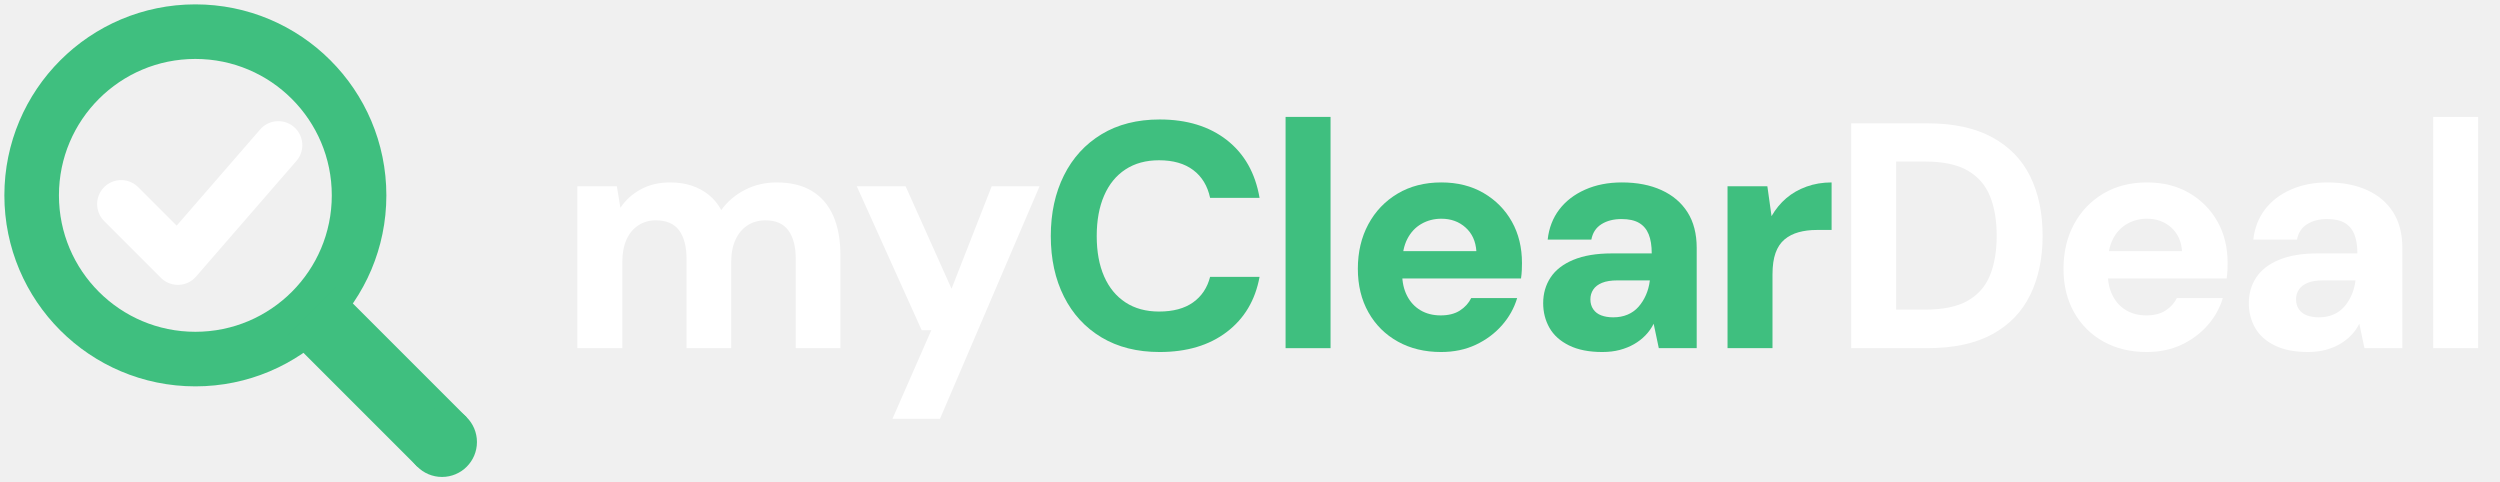
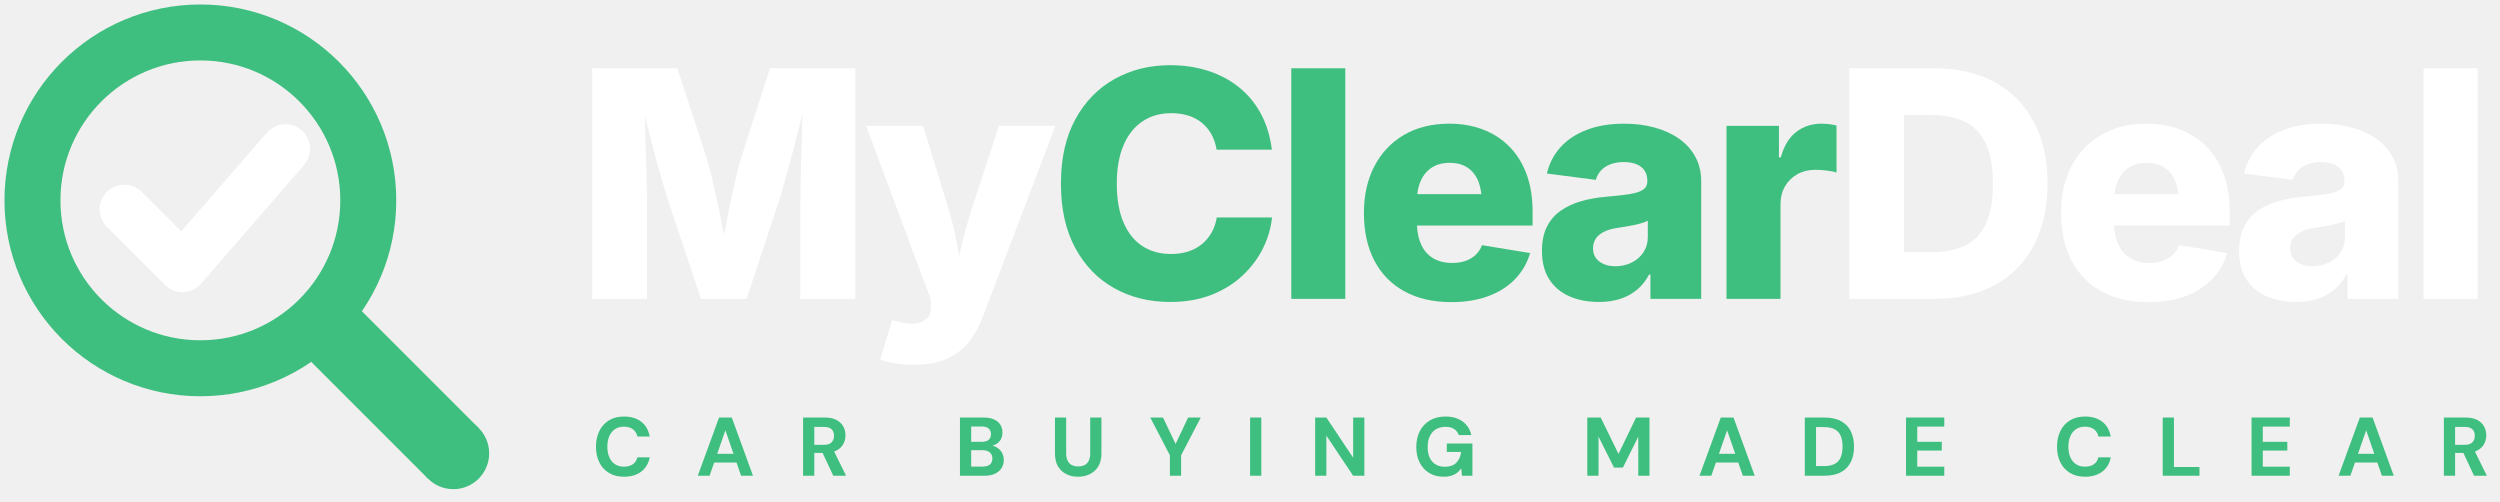
- <svg xmlns="http://www.w3.org/2000/svg" viewBox="68.5 59.5 1145.3 220.5" role="img" aria-label="myClearDeal">
+ <svg xmlns="http://www.w3.org/2000/svg" viewBox="68.5 59.5 1116.7 224" role="img" aria-label="MyClearDeal, car buying made clear">
  <circle cx="158.0" cy="149.0" r="75.0" fill="none" stroke="#3FBF7F" stroke-width="25.0" />
  <path d="M211.0 202.0L271.0 262.0" stroke="#3FBF7F" stroke-width="32.0" />
  <circle cx="271.0" cy="262.0" r="16.0" fill="#3FBF7F" />
  <path d="M124 153L150 179L196 126" fill="none" stroke="#FFFFFF" stroke-width="22.0" stroke-linecap="round" stroke-linejoin="round" />
-   <path d="M333.0 219.0V144.84H351.099L352.717 154.699Q356.249 149.401 362.061 146.238Q367.873 143.074 375.524 143.074Q380.969 143.074 385.383 144.546Q389.797 146.017 393.255 148.813Q396.713 151.609 398.92 155.729Q403.187 149.843 409.809 146.459Q416.43 143.074 424.229 143.074Q433.94 143.074 440.414 146.974Q446.889 150.873 450.199 158.304Q453.51 165.734 453.51 176.476V219.0H433.057V178.241Q433.057 169.707 429.673 165.072Q426.289 160.437 419.226 160.437Q414.517 160.437 410.986 162.718Q407.454 164.999 405.468 169.266Q403.481 173.533 403.481 179.566V219.0H383.029V178.241Q383.029 169.707 379.644 165.072Q376.26 160.437 368.903 160.437Q364.489 160.437 360.957 162.718Q357.426 164.999 355.513 169.266Q353.6 173.533 353.6 179.566V219.0Z" fill="#FFFFFF" />
-   <path d="M477.347 251.371 495.151 210.76H490.737L461.014 144.84H483.38L504.421 191.779L522.814 144.84H544.739L499.124 251.371Z" fill="#FFFFFF" />
-   <path d="M599.77 220.766Q584.32 220.766 573.137 214.071Q561.954 207.376 555.921 195.384Q549.889 183.391 549.889 167.647Q549.889 151.903 555.921 139.837Q561.954 127.771 573.137 121.003Q584.32 114.234 599.77 114.234Q618.457 114.234 630.523 123.651Q642.589 133.069 645.531 150.137H622.871Q621.106 141.897 615.146 137.409Q609.187 132.921 599.476 132.921Q590.5 132.921 584.099 137.115Q577.699 141.309 574.314 149.107Q570.93 156.906 570.93 167.647Q570.93 178.389 574.314 186.114Q577.699 193.839 584.099 198.032Q590.5 202.226 599.476 202.226Q609.187 202.226 615.073 198.032Q620.959 193.839 622.871 186.334H645.531Q642.589 202.373 630.523 211.569Q618.457 220.766 599.77 220.766Z" fill="#3FBF7F" />
-   <path d="M657.45 219.0V113.057H678.05V219.0Z" fill="#3FBF7F" />
-   <path d="M728.667 220.766Q717.484 220.766 708.876 215.984Q700.269 211.201 695.413 202.594Q690.557 193.986 690.557 182.656Q690.557 171.179 695.339 162.276Q700.121 153.374 708.729 148.224Q717.337 143.074 728.814 143.074Q739.85 143.074 748.164 147.93Q756.477 152.786 761.112 161.026Q765.747 169.266 765.747 180.007Q765.747 181.479 765.674 183.244Q765.6 185.01 765.306 187.07H705.271V174.563H744.853Q744.411 167.794 739.924 163.748Q735.436 159.701 728.814 159.701Q723.811 159.701 719.691 162.056Q715.571 164.41 713.217 168.971Q710.863 173.533 710.863 180.596V184.863Q710.863 190.601 713.07 194.942Q715.277 199.283 719.25 201.637Q723.223 203.991 728.52 203.991Q733.817 203.991 737.275 201.784Q740.733 199.577 742.499 196.046H763.54Q761.48 202.961 756.551 208.553Q751.621 214.144 744.559 217.455Q737.496 220.766 728.667 220.766Z" fill="#3FBF7F" />
-   <path d="M802.533 220.766Q793.41 220.766 787.304 217.749Q781.197 214.733 778.328 209.656Q775.459 204.58 775.459 198.4Q775.459 191.779 778.843 186.629Q782.227 181.479 789.29 178.536Q796.353 175.593 806.947 175.593H825.193Q825.193 170.296 823.795 166.838Q822.397 163.38 819.381 161.614Q816.364 159.849 811.361 159.849Q805.917 159.849 802.165 162.203Q798.413 164.557 797.53 169.266H777.519Q778.401 161.32 782.816 155.508Q787.23 149.696 794.661 146.385Q802.091 143.074 811.509 143.074Q821.956 143.074 829.681 146.606Q837.406 150.137 841.599 156.759Q845.793 163.38 845.793 173.091V219.0H828.43L826.076 207.817Q824.604 210.76 822.324 213.114Q820.043 215.469 817.1 217.161Q814.157 218.853 810.552 219.809Q806.947 220.766 802.533 220.766ZM807.536 204.874Q811.214 204.874 814.157 203.624Q817.1 202.373 819.16 200.019Q821.22 197.664 822.544 194.648Q823.869 191.631 824.31 188.1V187.953H809.449Q805.181 187.953 802.459 189.056Q799.737 190.16 798.413 192.146Q797.089 194.133 797.089 196.634Q797.089 199.283 798.413 201.196Q799.737 203.109 802.091 203.991Q804.446 204.874 807.536 204.874Z" fill="#3FBF7F" />
-   <path d="M859.919 219.0V144.84H878.164L880.077 158.524Q882.873 153.669 886.846 150.284Q890.819 146.9 896.116 144.987Q901.413 143.074 907.593 143.074V164.851H900.677Q896.263 164.851 892.511 165.881Q888.759 166.911 886.036 169.192Q883.314 171.473 881.916 175.372Q880.519 179.271 880.519 185.157V219.0Z" fill="#3FBF7F" />
-   <path d="M916.569 219.0V116H951.589Q969.393 116 981.164 122.401Q992.936 128.801 998.601 140.352Q1004.266 151.903 1004.266 167.5Q1004.266 182.95 998.601 194.574Q992.936 206.199 981.238 212.599Q969.54 219.0 951.441 219.0ZM937.169 201.343H950.411Q962.771 201.343 969.908 197.296Q977.044 193.25 980.134 185.672Q983.224 178.094 983.224 167.5Q983.224 156.906 980.134 149.328Q977.044 141.75 969.908 137.63Q962.771 133.51 950.411 133.51H937.169Z" fill="#FFFFFF" />
-   <path d="M1051.94 220.766Q1040.757 220.766 1032.149 215.984Q1023.541 211.201 1018.686 202.594Q1013.83 193.986 1013.83 182.656Q1013.83 171.179 1018.612 162.276Q1023.394 153.374 1032.002 148.224Q1040.61 143.074 1052.087 143.074Q1063.123 143.074 1071.436 147.93Q1079.75 152.786 1084.385 161.026Q1089.02 169.266 1089.02 180.007Q1089.02 181.479 1088.946 183.244Q1088.873 185.01 1088.579 187.07H1028.544V174.563H1068.126Q1067.684 167.794 1063.196 163.748Q1058.709 159.701 1052.087 159.701Q1047.084 159.701 1042.964 162.056Q1038.844 164.41 1036.49 168.971Q1034.136 173.533 1034.136 180.596V184.863Q1034.136 190.601 1036.343 194.942Q1038.55 199.283 1042.523 201.637Q1046.496 203.991 1051.793 203.991Q1057.09 203.991 1060.548 201.784Q1064.006 199.577 1065.771 196.046H1086.813Q1084.753 202.961 1079.824 208.553Q1074.894 214.144 1067.831 217.455Q1060.769 220.766 1051.94 220.766Z" fill="#FFFFFF" />
-   <path d="M1125.806 220.766Q1116.683 220.766 1110.576 217.749Q1104.47 214.733 1101.601 209.656Q1098.731 204.58 1098.731 198.4Q1098.731 191.779 1102.116 186.629Q1105.5 181.479 1112.563 178.536Q1119.626 175.593 1130.22 175.593H1148.466Q1148.466 170.296 1147.068 166.838Q1145.67 163.38 1142.654 161.614Q1139.637 159.849 1134.634 159.849Q1129.19 159.849 1125.438 162.203Q1121.686 164.557 1120.803 169.266H1100.791Q1101.674 161.32 1106.089 155.508Q1110.503 149.696 1117.934 146.385Q1125.364 143.074 1134.781 143.074Q1145.229 143.074 1152.954 146.606Q1160.679 150.137 1164.872 156.759Q1169.066 163.38 1169.066 173.091V219.0H1151.703L1149.349 207.817Q1147.877 210.76 1145.596 213.114Q1143.316 215.469 1140.373 217.161Q1137.43 218.853 1133.825 219.809Q1130.22 220.766 1125.806 220.766ZM1130.809 204.874Q1134.487 204.874 1137.43 203.624Q1140.373 202.373 1142.433 200.019Q1144.493 197.664 1145.817 194.648Q1147.141 191.631 1147.583 188.1V187.953H1132.721Q1128.454 187.953 1125.732 189.056Q1123.01 190.16 1121.686 192.146Q1120.361 194.133 1120.361 196.634Q1120.361 199.283 1121.686 201.196Q1123.01 203.109 1125.364 203.991Q1127.719 204.874 1130.809 204.874Z" fill="#FFFFFF" />
-   <path d="M1183.191 219.0V113.057H1203.791V219.0Z" fill="#FFFFFF" />
+   <g transform="translate(0,-26)">
+     <path d="M333.019 219.0V116H371.039L384.173 156.094Q385.279 159.758 386.696 165.806Q388.113 171.855 389.565 178.768Q390.809 184.713 391.915 190.312Q392.952 184.782 394.197 178.768Q395.579 171.855 396.996 165.841Q398.413 159.827 399.519 156.094L412.446 116H450.536V219.0H425.995V174.62Q425.995 171.164 426.134 165.737Q426.272 160.311 426.445 153.951Q426.617 147.591 426.825 141.093Q426.894 138.536 426.894 136.116Q426.272 138.881 425.581 141.785Q423.921 148.352 422.297 154.573Q420.672 160.795 419.186 165.979Q417.7 171.164 416.663 174.62L402.008 219.0H381.615L366.753 174.62Q365.716 171.233 364.195 166.048Q362.674 160.864 361.015 154.642Q359.356 148.421 357.697 141.854Q357.144 139.572 356.591 137.36Q356.591 139.158 356.66 140.955Q356.799 147.384 356.971 153.813Q357.144 160.242 357.317 165.668Q357.49 171.095 357.49 174.62V219.0Z" fill="#FFFFFF" />
+     <path d="M461.625 246.098 467.017 228.47 470.058 229.3Q474.413 230.406 477.697 229.922Q480.98 229.438 482.743 227.503Q484.506 225.567 484.299 222.387L484.229 219.138L455.403 141.715H480.842L492.386 179.528Q494.737 187.27 496.119 195.082Q496.465 197.432 496.949 199.852Q497.502 197.363 498.055 195.013Q499.921 187.132 502.341 179.528L514.715 141.715H539.877L507.456 227.157Q505.106 233.379 501.304 238.183Q497.502 242.987 491.592 245.718Q485.681 248.448 476.971 248.448Q472.547 248.448 468.434 247.792Q464.321 247.135 461.625 246.098Z" fill="#FFFFFF" />
+     <path d="M591.129 220.383Q577.235 220.383 566.209 214.23Q555.183 208.078 548.789 196.257Q542.394 184.436 542.394 167.569Q542.394 150.564 548.858 138.743Q555.321 126.922 566.382 120.77Q577.442 114.617 591.129 114.617Q600.323 114.617 608.135 117.141Q615.946 119.664 621.96 124.503Q627.974 129.342 631.742 136.358Q635.509 143.374 636.615 152.361H611.937Q611.315 148.559 609.656 145.552Q607.996 142.545 605.404 140.402Q602.812 138.259 599.356 137.153Q595.899 136.047 591.751 136.047Q584.217 136.047 578.721 139.78Q573.225 143.513 570.287 150.529Q567.349 157.546 567.349 167.569Q567.349 177.869 570.357 184.886Q573.364 191.902 578.79 195.428Q584.217 198.953 591.613 198.953Q595.761 198.953 599.217 197.847Q602.674 196.741 605.3 194.598Q607.927 192.455 609.656 189.448Q611.384 186.441 612.006 182.639H636.684Q635.993 189.552 632.744 196.222Q629.495 202.893 623.723 208.389Q617.951 213.885 609.794 217.134Q601.637 220.383 591.129 220.383Z" fill="#3FBF7F" />
+     <path d="M669.41 116V219.0H645.285V116Z" fill="#3FBF7F" />
+     <path d="M716.722 220.452Q704.625 220.452 695.846 215.647Q687.067 210.843 682.401 201.926Q677.734 193.008 677.734 180.634Q677.734 168.744 682.401 159.758Q687.067 150.771 695.639 145.759Q704.21 140.748 715.824 140.748Q723.981 140.748 730.79 143.305Q737.599 145.863 742.611 150.875Q747.622 155.887 750.353 163.214Q753.083 170.542 753.083 180.15V186.234H701.445Q701.653 191.418 703.45 195.013Q705.385 199.022 708.911 200.992Q712.437 202.962 717.137 202.962Q720.386 202.962 723.048 202.064Q725.709 201.165 727.61 199.368Q729.511 197.57 730.479 195.013L751.977 198.538Q750.042 205.174 745.307 210.117Q740.571 215.06 733.348 217.756Q726.124 220.452 716.722 220.452ZM701.583 172.201H730.202Q729.788 168.883 728.751 166.256Q727.092 162.385 723.912 160.311Q720.732 158.237 716.031 158.237Q711.33 158.237 708.081 160.345Q704.832 162.454 703.173 166.187Q701.929 168.883 701.583 172.201Z" fill="#3FBF7F" />
+     <path d="M782.699 220.383Q775.302 220.383 769.53 217.859Q763.758 215.336 760.509 210.255Q757.26 205.174 757.26 197.57Q757.26 191.142 759.507 186.717Q761.753 182.293 765.763 179.528Q769.772 176.763 774.957 175.311Q780.141 173.86 786.017 173.376Q792.584 172.823 796.593 172.166Q800.603 171.509 802.469 170.196Q804.336 168.883 804.336 166.532V166.256Q804.336 163.56 803.091 161.693Q801.847 159.827 799.497 158.859Q797.146 157.891 793.828 157.891Q790.51 157.891 787.918 158.859Q785.326 159.827 783.667 161.624Q782.008 163.421 781.316 165.841L759.472 163.007Q760.993 156.37 765.452 151.359Q769.91 146.347 777.134 143.547Q784.358 140.748 794.036 140.748Q801.225 140.748 807.481 142.441Q813.737 144.135 818.438 147.418Q823.138 150.702 825.765 155.506Q828.392 160.311 828.392 166.532V219.0H805.718V208.147H805.096Q803.022 212.156 799.808 214.852Q796.593 217.548 792.342 218.965Q788.091 220.383 782.699 220.383ZM790.026 204.414Q794.105 204.414 797.388 202.755Q800.672 201.096 802.608 198.193Q804.543 195.289 804.543 191.487V184.091Q803.506 184.644 801.951 185.128Q800.395 185.611 798.529 185.992Q796.663 186.372 794.796 186.683Q792.93 186.994 791.202 187.27Q787.676 187.754 785.187 188.93Q782.699 190.105 781.385 191.971Q780.072 193.838 780.072 196.464Q780.072 199.022 781.385 200.785Q782.699 202.548 784.911 203.481Q787.123 204.414 790.026 204.414Z" fill="#3FBF7F" />
+     <path d="M839.689 219.0V141.715H863.123V155.817H863.952Q866.026 148.144 870.831 144.446Q875.635 140.748 881.995 140.748Q883.654 140.748 885.486 140.955Q887.318 141.162 888.838 141.577V162.592Q887.11 161.97 884.31 161.659Q881.511 161.348 879.299 161.348Q874.875 161.348 871.349 163.318Q867.824 165.288 865.819 168.744Q863.814 172.201 863.814 176.832V219.0Z" fill="#3FBF7F" />
+     <path d="M932.417 219.0H894.536V116H932.417Q948.109 116 959.446 122.187Q970.783 128.374 976.936 139.918Q983.088 151.462 983.088 167.5Q983.088 183.538 976.97 195.116Q970.852 206.695 959.481 212.848Q948.109 219.0 932.417 219.0ZM918.938 198.123H931.38Q940.229 198.123 946.347 195.151Q952.464 192.179 955.575 185.404Q958.686 178.63 958.686 167.5Q958.686 156.37 955.506 149.631Q952.326 142.891 946.208 139.884Q940.091 136.877 931.035 136.877H918.938Z" fill="#FFFFFF" />
+     <path d="M1028.119 220.452Q1016.021 220.452 1007.242 215.647Q998.463 210.843 993.797 201.926Q989.131 193.008 989.131 180.634Q989.131 168.744 993.797 159.758Q998.463 150.771 1007.035 145.759Q1015.607 140.748 1027.22 140.748Q1035.377 140.748 1042.186 143.305Q1048.995 145.863 1054.007 150.875Q1059.019 155.887 1061.749 163.214Q1064.48 170.542 1064.48 180.15V186.234H1012.841Q1013.049 191.418 1014.846 195.013Q1016.782 199.022 1020.307 200.992Q1023.833 202.962 1028.533 202.962Q1031.782 202.962 1034.444 202.064Q1037.105 201.165 1039.006 199.368Q1040.907 197.57 1041.875 195.013L1063.374 198.538Q1061.438 205.174 1056.703 210.117Q1051.968 215.06 1044.744 217.756Q1037.52 220.452 1028.119 220.452ZM1012.98 172.201H1041.599Q1041.184 168.883 1040.147 166.256Q1038.488 162.385 1035.308 160.311Q1032.128 158.237 1027.427 158.237Q1022.727 158.237 1019.478 160.345Q1016.229 162.454 1014.57 166.187Q1013.325 168.883 1012.98 172.201Z" fill="#FFFFFF" />
+     <path d="M1094.095 220.383Q1086.698 220.383 1080.926 217.859Q1075.154 215.336 1071.905 210.255Q1068.656 205.174 1068.656 197.57Q1068.656 191.142 1070.903 186.717Q1073.149 182.293 1077.159 179.528Q1081.168 176.763 1086.353 175.311Q1091.537 173.86 1097.413 173.376Q1103.98 172.823 1107.99 172.166Q1111.999 171.509 1113.866 170.196Q1115.732 168.883 1115.732 166.532V166.256Q1115.732 163.56 1114.488 161.693Q1113.243 159.827 1110.893 158.859Q1108.543 157.891 1105.225 157.891Q1101.906 157.891 1099.314 158.859Q1096.722 159.827 1095.063 161.624Q1093.404 163.421 1092.713 165.841L1070.868 163.007Q1072.389 156.37 1076.848 151.359Q1081.306 146.347 1088.53 143.547Q1095.754 140.748 1105.432 140.748Q1112.621 140.748 1118.877 142.441Q1125.133 144.135 1129.834 147.418Q1134.535 150.702 1137.161 155.506Q1139.788 160.311 1139.788 166.532V219.0H1117.115V208.147H1116.492Q1114.419 212.156 1111.204 214.852Q1107.99 217.548 1103.738 218.965Q1099.487 220.383 1094.095 220.383ZM1101.423 204.414Q1105.501 204.414 1108.785 202.755Q1112.068 201.096 1114.004 198.193Q1115.939 195.289 1115.939 191.487V184.091Q1114.902 184.644 1113.347 185.128Q1111.792 185.611 1109.925 185.992Q1108.059 186.372 1106.192 186.683Q1104.326 186.994 1102.598 187.27Q1099.072 187.754 1096.584 188.93Q1094.095 190.105 1092.782 191.971Q1091.468 193.838 1091.468 196.464Q1091.468 199.022 1092.782 200.785Q1094.095 202.548 1096.307 203.481Q1098.519 204.414 1101.423 204.414Z" fill="#FFFFFF" />
+     <path d="M1175.21 116V219.0H1151.085V116Z" fill="#FFFFFF" />
+   </g>
+   <path d="M347.226 272.446Q343.326 272.446 340.521 270.756Q337.717 269.066 336.213 266.039Q334.709 263.011 334.709 259.037Q334.709 255.063 336.213 252.017Q337.717 248.971 340.521 247.263Q343.326 245.554 347.226 245.554Q351.943 245.554 354.951 247.894Q357.96 250.234 358.703 254.506H353.243Q352.76 252.426 351.219 251.256Q349.677 250.086 347.189 250.086Q344.886 250.086 343.233 251.181Q341.58 252.277 340.689 254.264Q339.797 256.251 339.797 259.037Q339.797 261.786 340.689 263.791Q341.58 265.797 343.233 266.874Q344.886 267.951 347.189 267.951Q349.677 267.951 351.2 266.856Q352.723 265.76 353.206 263.791H358.703Q357.96 267.84 354.951 270.143Q351.943 272.446 347.226 272.446Z" fill="#3FBF7F" />
+   <path d="M380.184 272.0 389.693 246.0H395.375L404.847 272.0H399.535L392.515 251.72L385.458 272.0ZM384.381 266.094 385.718 262.194H398.941L400.241 266.094Z" fill="#3FBF7F" />
+   <path d="M427.219 272.0V246.0H436.914Q440.071 246.0 442.114 247.077Q444.157 248.154 445.159 249.956Q446.162 251.757 446.162 253.949Q446.162 256.029 445.197 257.83Q444.231 259.631 442.169 260.727Q440.108 261.823 436.877 261.823H432.234V272.0ZM440.702 272.0 435.354 260.56H440.777L446.422 272.0ZM432.234 258.183H436.617Q438.882 258.183 439.959 257.069Q441.037 255.954 441.037 254.134Q441.037 252.314 439.978 251.256Q438.919 250.197 436.617 250.197H432.234Z" fill="#3FBF7F" />
+   <path d="M497.296 272.0V246.0H507.956Q510.667 246.0 512.525 246.854Q514.382 247.709 515.329 249.213Q516.276 250.717 516.276 252.686Q516.276 254.654 515.422 255.991Q514.567 257.329 513.175 258.053Q511.782 258.777 510.11 258.889L510.705 258.48Q512.487 258.554 513.88 259.427Q515.273 260.3 516.072 261.749Q516.87 263.197 516.87 264.906Q516.87 266.986 515.867 268.583Q514.865 270.18 512.97 271.09Q511.076 272.0 508.327 272.0ZM502.31 267.914H507.51Q509.553 267.914 510.667 266.986Q511.782 266.057 511.782 264.311Q511.782 262.566 510.63 261.581Q509.479 260.597 507.436 260.597H502.31ZM502.31 256.846H507.139Q509.107 256.846 510.129 255.954Q511.15 255.063 511.15 253.429Q511.15 251.831 510.129 250.921Q509.107 250.011 507.102 250.011H502.31Z" fill="#3FBF7F" />
+   <path d="M550.014 272.446Q547.154 272.446 544.814 271.294Q542.474 270.143 541.1 267.84Q539.726 265.537 539.726 261.971V246.0H544.74V262.009Q544.74 263.94 545.371 265.259Q546.003 266.577 547.21 267.209Q548.417 267.84 550.089 267.84Q551.797 267.84 553.004 267.209Q554.211 266.577 554.843 265.259Q555.474 263.94 555.474 262.009V246.0H560.489V261.971Q560.489 265.537 559.077 267.84Q557.666 270.143 555.27 271.294Q552.874 272.446 550.014 272.446Z" fill="#3FBF7F" />
+   <path d="M591.07 272.0V262.863L582.304 246.0H587.987L594.115 258.851H593.113L599.204 246.0H604.85L596.084 262.863V272.0Z" fill="#3FBF7F" />
+   <path d="M626.888 272.0V246.0H631.902V272.0Z" fill="#3FBF7F" />
+   <path d="M655.946 272.0V246.0H660.961L672.921 263.94V246.0H677.935V272.0H672.921L660.961 254.097V272.0Z" fill="#3FBF7F" />
+   <path d="M713.382 272.446Q709.667 272.446 706.919 270.793Q704.17 269.14 702.647 266.15Q701.125 263.16 701.125 259.186Q701.125 255.174 702.685 252.11Q704.245 249.046 707.179 247.3Q710.113 245.554 714.199 245.554Q718.767 245.554 721.795 247.746Q724.822 249.937 725.713 253.837H720.105Q719.547 252.129 718.043 251.144Q716.539 250.16 714.162 250.16Q711.636 250.16 709.853 251.274Q708.07 252.389 707.142 254.394Q706.213 256.4 706.213 259.186Q706.213 262.009 707.142 263.977Q708.07 265.946 709.797 266.967Q711.525 267.989 713.865 267.989Q717.282 267.989 719.046 266.15Q720.81 264.311 721.145 261.377H714.756V257.626H726.196V272.0H721.553L721.182 268.694Q720.365 269.92 719.269 270.756Q718.173 271.591 716.725 272.019Q715.276 272.446 713.382 272.446Z" fill="#3FBF7F" />
+   <path d="M777.515 272.0V246.0H783.495L791.444 262.231L799.318 246.0H805.298V272.0H800.284V254.543L793.413 268.36H789.438L782.53 254.543V272.0Z" fill="#3FBF7F" />
+   <path d="M827.634 272.0 837.142 246.0H842.825L852.297 272.0H846.985L839.965 251.72L832.908 272.0ZM831.831 266.094 833.168 262.194H846.391L847.691 266.094Z" fill="#3FBF7F" />
+   <path d="M874.669 272.0V246.0H883.361Q887.892 246.0 890.845 247.616Q893.798 249.231 895.228 252.147Q896.658 255.063 896.658 259.0Q896.658 262.937 895.228 265.853Q893.798 268.769 890.863 270.384Q887.929 272.0 883.361 272.0ZM879.683 267.691H883.101Q886.295 267.691 888.133 266.651Q889.972 265.611 890.752 263.661Q891.532 261.711 891.532 259.0Q891.532 256.251 890.752 254.301Q889.972 252.351 888.133 251.311Q886.295 250.271 883.101 250.271H879.683Z" fill="#3FBF7F" />
+   <path d="M919.885 272.0V246.0H936.97V250.049H924.899V256.846H935.856V260.746H924.899V267.951H936.97V272.0Z" fill="#3FBF7F" />
+   <path d="M999.841 272.446Q995.941 272.446 993.137 270.756Q990.333 269.066 988.828 266.039Q987.324 263.011 987.324 259.037Q987.324 255.063 988.828 252.017Q990.333 248.971 993.137 247.263Q995.941 245.554 999.841 245.554Q1004.558 245.554 1007.567 247.894Q1010.575 250.234 1011.318 254.506H1005.858Q1005.375 252.426 1003.834 251.256Q1002.293 250.086 999.804 250.086Q997.501 250.086 995.848 251.181Q994.195 252.277 993.304 254.264Q992.413 256.251 992.413 259.037Q992.413 261.786 993.304 263.791Q994.195 265.797 995.848 266.874Q997.501 267.951 999.804 267.951Q1002.293 267.951 1003.815 266.856Q1005.338 265.76 1005.821 263.791H1011.318Q1010.575 267.84 1007.567 270.143Q1004.558 272.446 999.841 272.446Z" fill="#3FBF7F" />
+   <path d="M1034.545 272.0V246.0H1039.559V268.1H1050.962V272.0Z" fill="#3FBF7F" />
+   <path d="M1074.226 272.0V246.0H1091.312V250.049H1079.241V256.846H1090.198V260.746H1079.241V267.951H1091.312V272.0Z" fill="#3FBF7F" />
+   <path d="M1113.09 272.0 1122.599 246.0H1128.282L1137.753 272.0H1132.442L1125.422 251.72L1118.365 272.0ZM1117.287 266.094 1118.625 262.194H1131.847L1133.147 266.094Z" fill="#3FBF7F" />
+   <path d="M1160.126 272.0V246.0H1169.82Q1172.977 246.0 1175.02 247.077Q1177.063 248.154 1178.066 249.956Q1179.069 251.757 1179.069 253.949Q1179.069 256.029 1178.103 257.83Q1177.137 259.631 1175.076 260.727Q1173.014 261.823 1169.783 261.823H1165.14V272.0ZM1173.609 272.0 1168.26 260.56H1173.683L1179.329 272.0ZM1165.14 258.183H1169.523Q1171.789 258.183 1172.866 257.069Q1173.943 255.954 1173.943 254.134Q1173.943 252.314 1172.884 251.256Q1171.826 250.197 1169.523 250.197H1165.14Z" fill="#3FBF7F" />
</svg>
